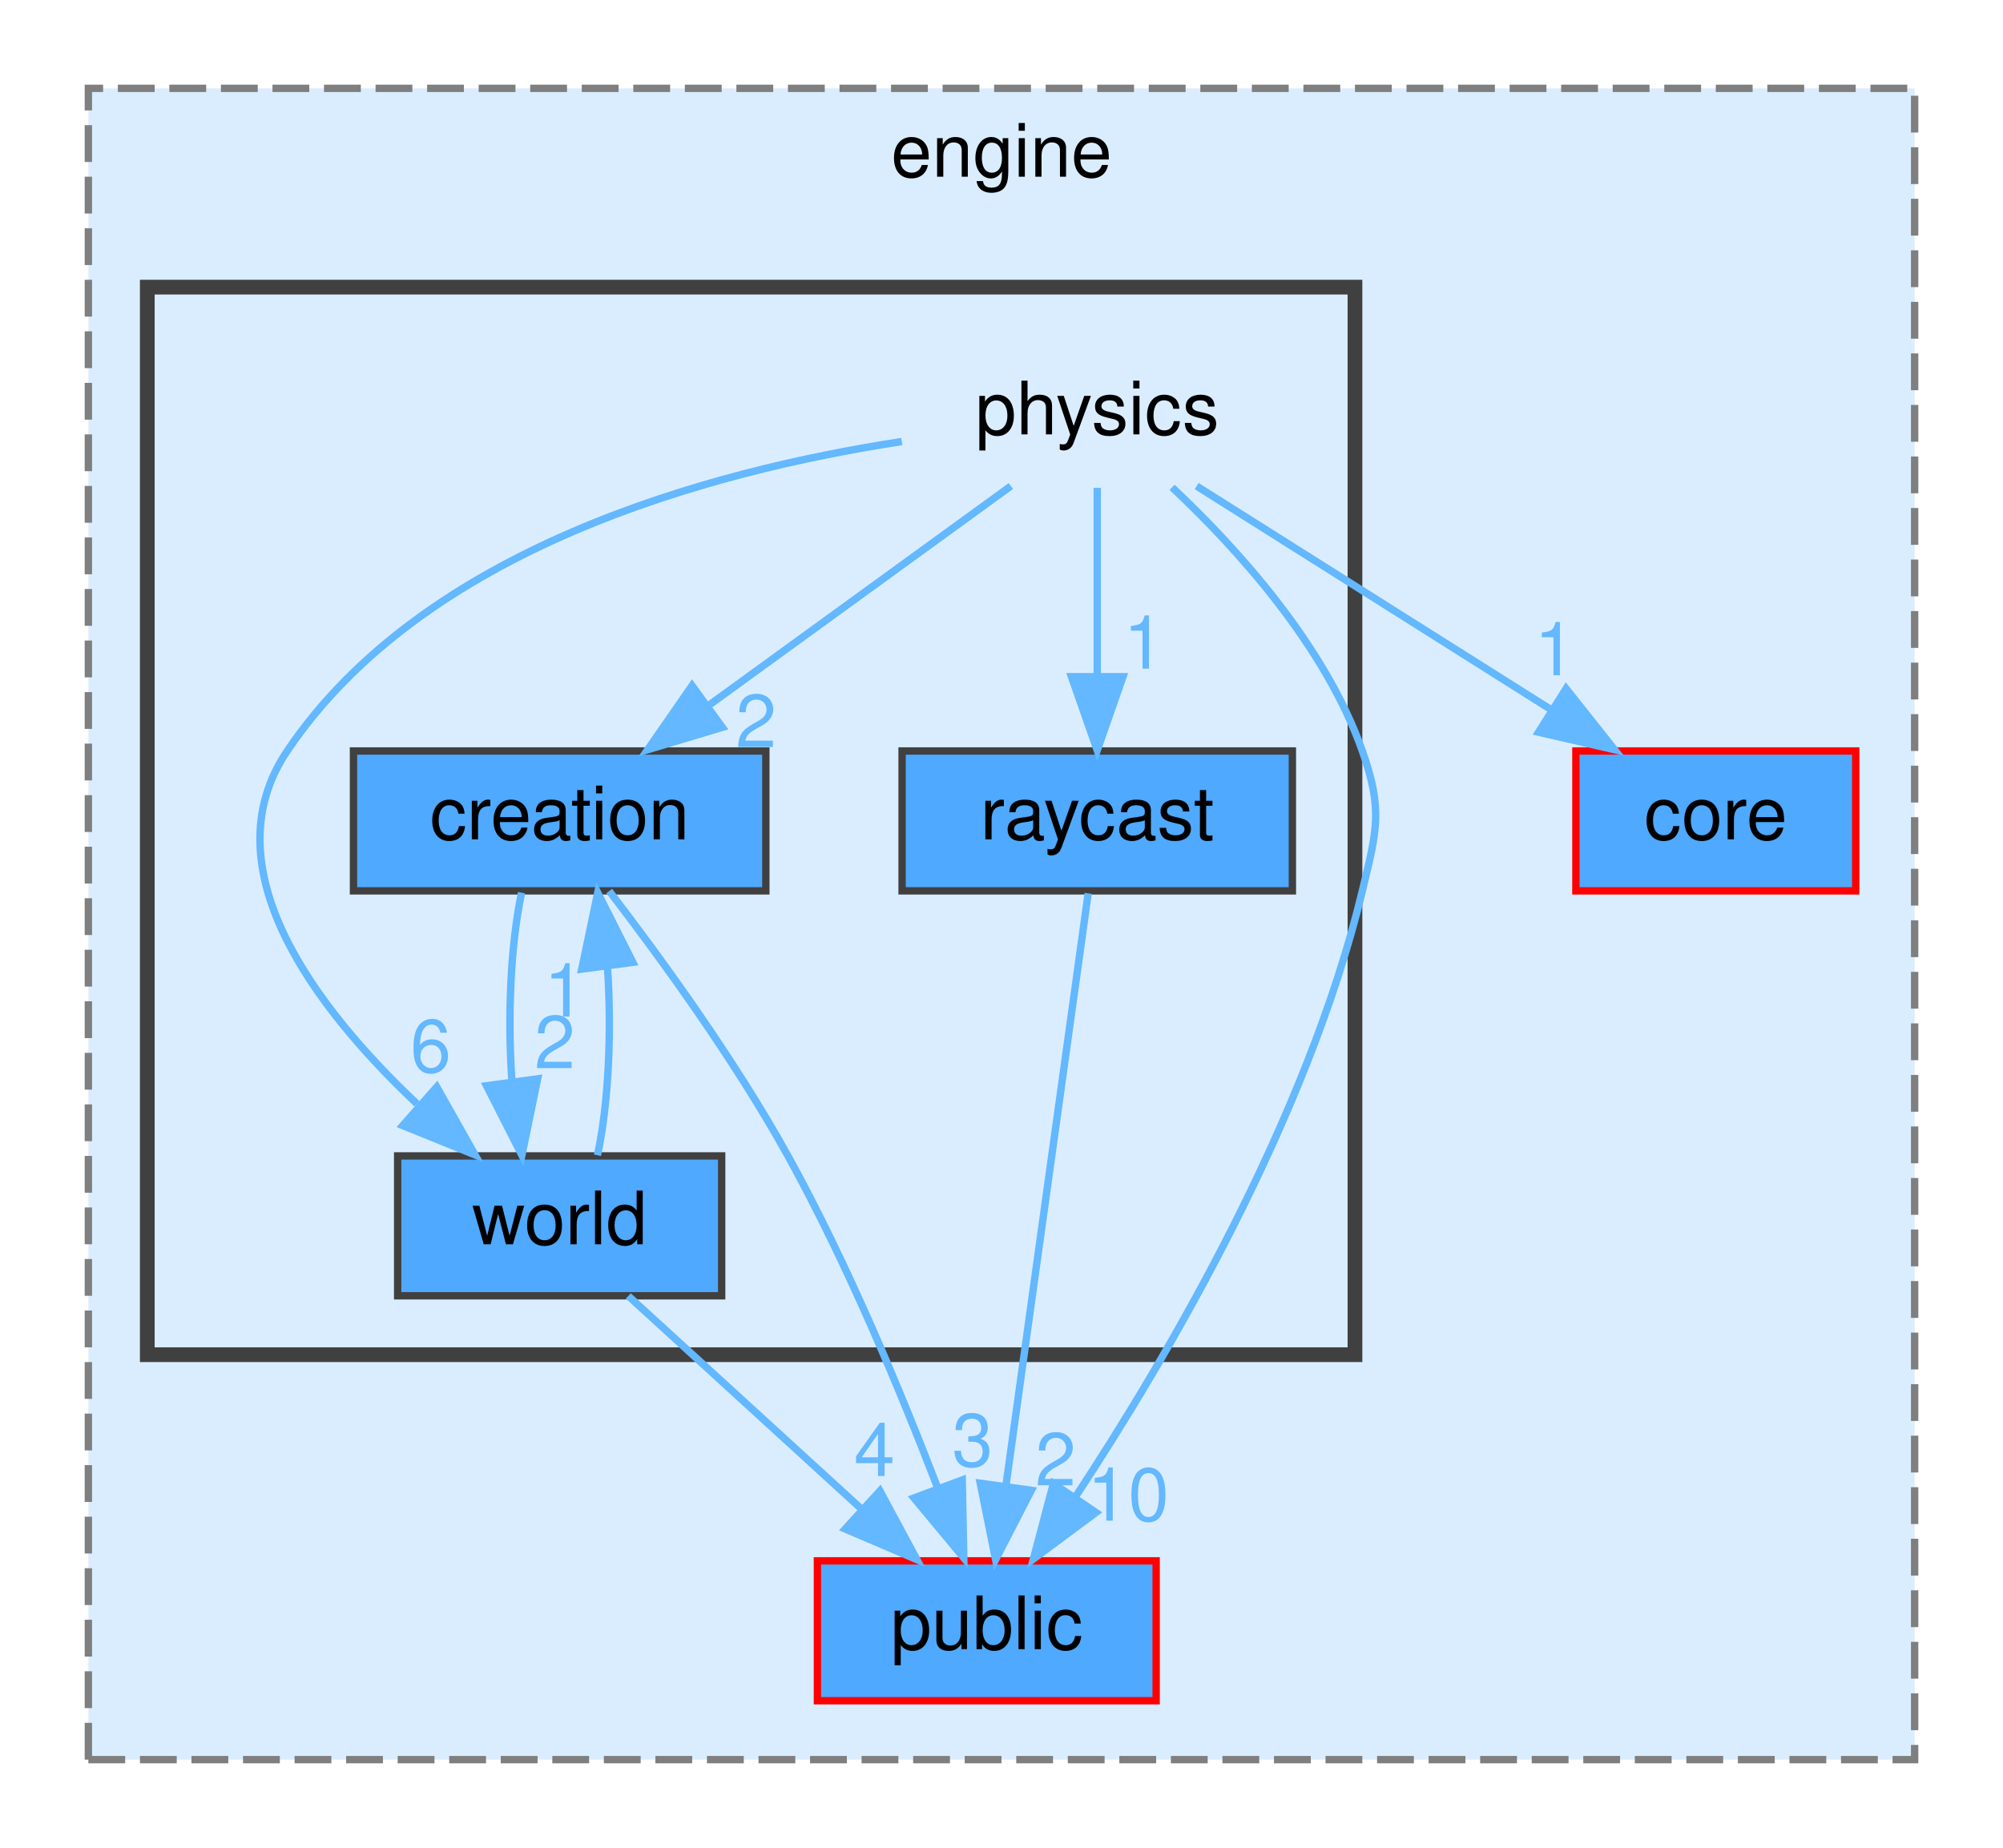
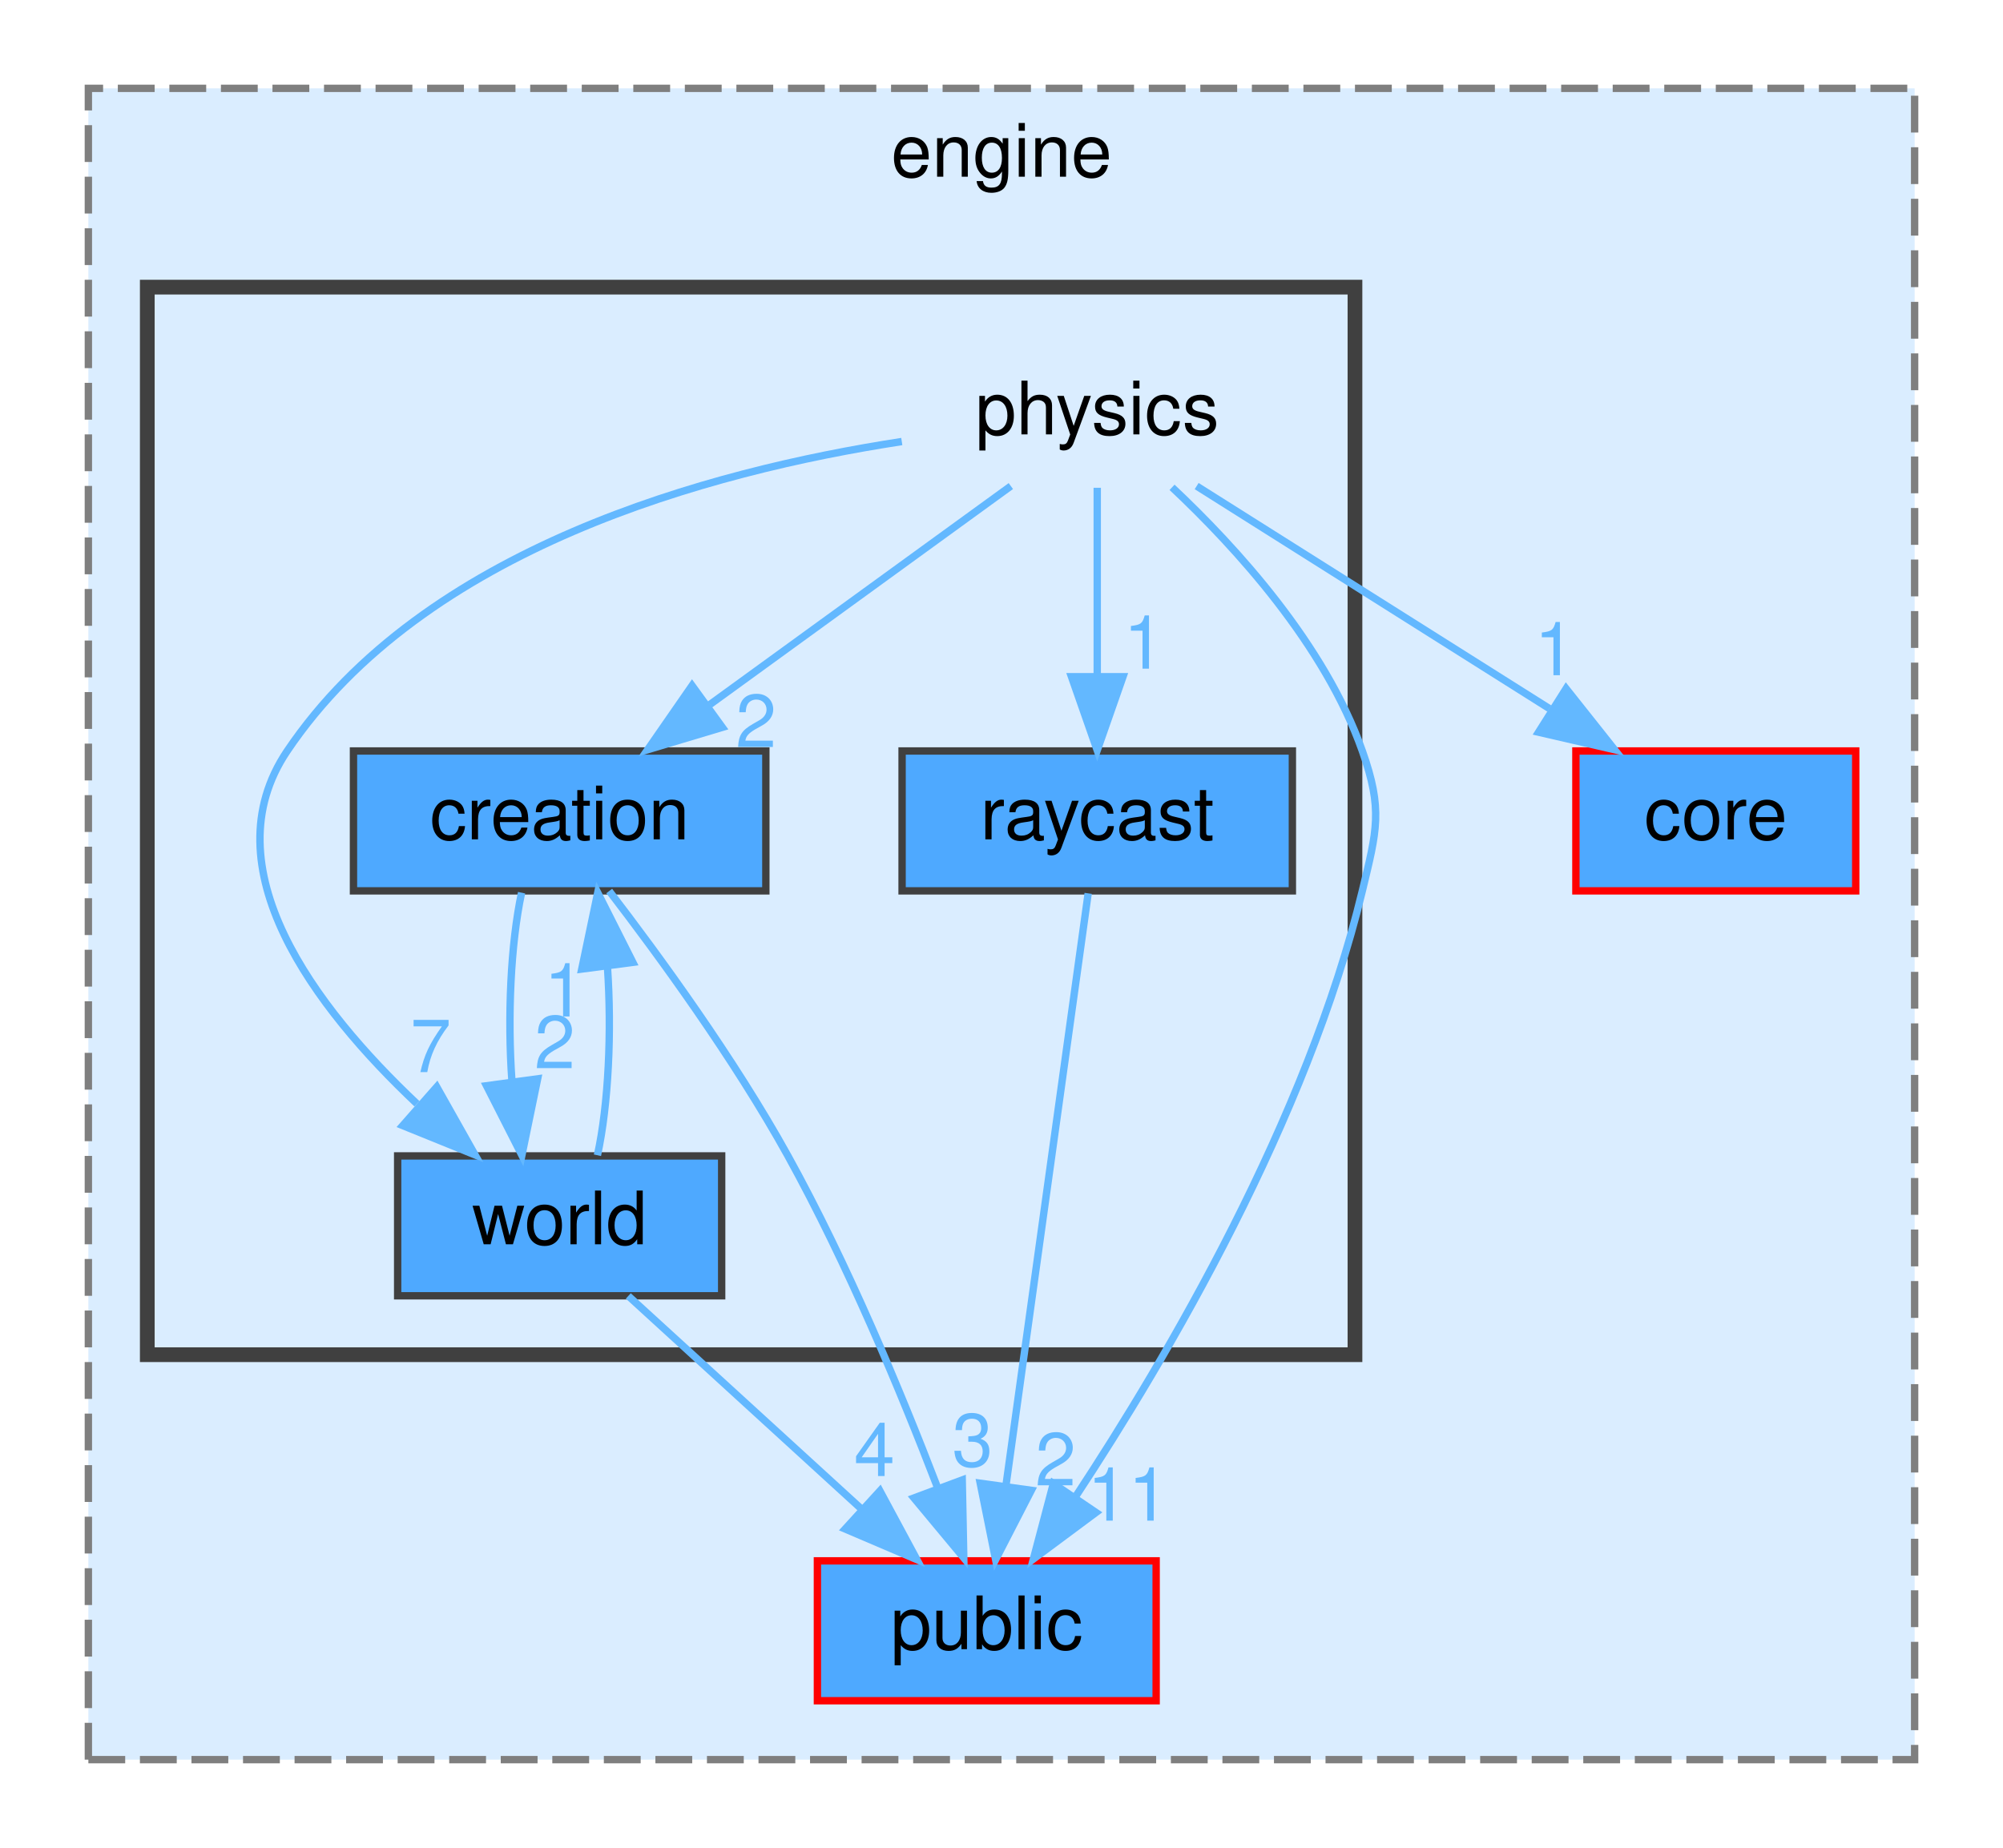
<svg xmlns="http://www.w3.org/2000/svg" xmlns:xlink="http://www.w3.org/1999/xlink" width="272pt" height="251pt" viewBox="0.00 0.00 272.00 251.00">
  <g id="graph0" class="graph" transform="scale(1 1) rotate(0) translate(4 247)">
    <g id="clust1" class="cluster">
      <g id="a_clust1">
        <a xlink:href="dir_a7f531b1c37460085cedd304cb8df01d.html" target="_top" xlink:title="engine">
          <polygon fill="#daedff" stroke="#7f7f7f" stroke-dasharray="5,2" points="8,-8 8,-235 256,-235 256,-8 8,-8" />
          <text text-anchor="middle" x="132" y="-223" font-family="Helvetica,sans-Serif" font-size="10.00">engine</text>
        </a>
      </g>
    </g>
    <g id="clust2" class="cluster">
      <g id="a_clust2">
        <a xlink:href="dir_507eef3fc303406776132f4dfa1b45c0.html" target="_top">
          <polygon fill="#daedff" stroke="#404040" stroke-width="2" points="16,-63 16,-208 180,-208 180,-63 16,-63" />
        </a>
      </g>
    </g>
    <g id="node1" class="node">
      <g id="a_node1">
        <a xlink:href="dir_449e025360b1e0775671965c2105f9c1.html" target="_top" xlink:title="public">
          <polygon fill="#4ea9ff" stroke="red" points="153,-35 107,-35 107,-16 153,-16 153,-35" />
          <text text-anchor="middle" x="130" y="-23" font-family="Helvetica,sans-Serif" font-size="10.00">public</text>
        </a>
      </g>
    </g>
    <g id="node2" class="node">
      <g id="a_node2">
        <a xlink:href="dir_7f643b58e2241519524527f42d96aecd.html" target="_top" xlink:title="core">
          <polygon fill="#4ea9ff" stroke="red" points="248,-145 210,-145 210,-126 248,-126 248,-145" />
          <text text-anchor="middle" x="229" y="-133" font-family="Helvetica,sans-Serif" font-size="10.00">core</text>
        </a>
      </g>
    </g>
    <g id="node3" class="node">
      <text text-anchor="middle" x="145" y="-188" font-family="Helvetica,sans-Serif" font-size="10.00">physics</text>
    </g>
    <g id="edge2" class="edge">
      <g id="a_edge2">
        <a xlink:href="dir_000012_000013.html" target="_top">
          <path fill="none" stroke="#63b8ff" d="M155.16,-180.81C163.9,-172.6 175.9,-159.43 181,-145 183.82,-137.04 182.98,-134.21 181,-126 173.52,-95.01 154.64,-62.82 142.07,-43.74" />
          <polygon fill="#63b8ff" stroke="#63b8ff" points="144.83,-41.57 136.33,-35.25 139.04,-45.5 144.83,-41.57" />
        </a>
      </g>
      <g id="a_edge2-headlabel">
-         <a xlink:href="dir_000012_000013.html" target="_top" xlink:title="10">
-           <text text-anchor="middle" x="149.2" y="-40.46" font-family="Helvetica,sans-Serif" font-size="10.00" fill="#63b8ff">10</text>
+         <a xlink:href="dir_000012_000013.html" target="_top" xlink:title="11">
+           <text text-anchor="middle" x="149.2" y="-40.46" font-family="Helvetica,sans-Serif" font-size="10.00" fill="#63b8ff">11</text>
        </a>
      </g>
    </g>
    <g id="edge3" class="edge">
      <g id="a_edge3">
        <a xlink:href="dir_000012_000004.html" target="_top">
          <path fill="none" stroke="#63b8ff" d="M158.5,-180.98C171.4,-172.84 191.1,-160.41 206.4,-150.76" />
          <polygon fill="#63b8ff" stroke="#63b8ff" points="208.67,-153.47 215.26,-145.17 204.93,-147.55 208.67,-153.47" />
        </a>
      </g>
      <g id="a_edge3-headlabel">
        <a xlink:href="dir_000012_000004.html" target="_top" xlink:title="1">
          <text text-anchor="middle" x="207.14" y="-155.29" font-family="Helvetica,sans-Serif" font-size="10.00" fill="#63b8ff">1</text>
        </a>
      </g>
    </g>
    <g id="node4" class="node">
      <g id="a_node4">
        <a xlink:href="dir_2fdd05c8b44becc61a6381da59ffda6c.html" target="_top" xlink:title="creation">
          <polygon fill="#4ea9ff" stroke="#404040" points="100,-145 44,-145 44,-126 100,-126 100,-145" />
          <text text-anchor="middle" x="72" y="-133" font-family="Helvetica,sans-Serif" font-size="10.00">creation</text>
        </a>
      </g>
    </g>
    <g id="edge1" class="edge">
      <g id="a_edge1">
        <a xlink:href="dir_000012_000005.html" target="_top">
          <path fill="none" stroke="#63b8ff" d="M133.27,-180.98C122.27,-173 105.58,-160.88 92.4,-151.31" />
          <polygon fill="#63b8ff" stroke="#63b8ff" points="94.09,-148.21 83.94,-145.17 89.98,-153.88 94.09,-148.21" />
        </a>
      </g>
      <g id="a_edge1-headlabel">
        <a xlink:href="dir_000012_000005.html" target="_top" xlink:title="2">
          <text text-anchor="middle" x="98.67" y="-145.53" font-family="Helvetica,sans-Serif" font-size="10.00" fill="#63b8ff">2</text>
        </a>
      </g>
    </g>
    <g id="node5" class="node">
      <g id="a_node5">
        <a xlink:href="dir_c0b2892c4e9061cc199b0409c7be21e5.html" target="_top" xlink:title="raycast">
          <polygon fill="#4ea9ff" stroke="#404040" points="171.5,-145 118.5,-145 118.5,-126 171.5,-126 171.5,-145" />
          <text text-anchor="middle" x="145" y="-133" font-family="Helvetica,sans-Serif" font-size="10.00">raycast</text>
        </a>
      </g>
    </g>
    <g id="edge5" class="edge">
      <g id="a_edge5">
        <a xlink:href="dir_000012_000014.html" target="_top">
          <path fill="none" stroke="#63b8ff" d="M145,-180.75C145,-173.8 145,-163.85 145,-155.13" />
          <polygon fill="#63b8ff" stroke="#63b8ff" points="148.5,-155.09 145,-145.09 141.5,-155.09 148.5,-155.09" />
        </a>
      </g>
      <g id="a_edge5-headlabel">
        <a xlink:href="dir_000012_000014.html" target="_top" xlink:title="1">
          <text text-anchor="middle" x="151.34" y="-156.18" font-family="Helvetica,sans-Serif" font-size="10.00" fill="#63b8ff">1</text>
        </a>
      </g>
    </g>
    <g id="node6" class="node">
      <g id="a_node6">
        <a xlink:href="dir_9228928e920d3547c08edb1901b2c09a.html" target="_top" xlink:title="world">
          <polygon fill="#4ea9ff" stroke="#404040" points="94,-90 50,-90 50,-71 94,-71 94,-90" />
          <text text-anchor="middle" x="72" y="-78" font-family="Helvetica,sans-Serif" font-size="10.00">world</text>
        </a>
      </g>
    </g>
    <g id="edge4" class="edge">
      <g id="a_edge4">
        <a xlink:href="dir_000012_000028.html" target="_top">
          <path fill="none" stroke="#63b8ff" d="M118.46,-187.03C92.27,-183.01 53.54,-172.5 35,-145 24.33,-129.17 38.77,-110.15 52.62,-97.08" />
          <polygon fill="#63b8ff" stroke="#63b8ff" points="55.31,-99.37 60.51,-90.14 50.69,-94.12 55.31,-99.37" />
        </a>
      </g>
      <g id="a_edge4-headlabel">
-         <a xlink:href="dir_000012_000028.html" target="_top" xlink:title="6">
-           <text text-anchor="middle" x="54.49" y="-101.38" font-family="Helvetica,sans-Serif" font-size="10.00" fill="#63b8ff">6</text>
+         <a xlink:href="dir_000012_000028.html" target="_top" xlink:title="7">
+           <text text-anchor="middle" x="54.49" y="-101.38" font-family="Helvetica,sans-Serif" font-size="10.00" fill="#63b8ff">7</text>
        </a>
      </g>
    </g>
    <g id="edge6" class="edge">
      <g id="a_edge6">
        <a xlink:href="dir_000005_000013.html" target="_top">
          <path fill="none" stroke="#63b8ff" d="M78.73,-125.98C85.42,-117.27 95.71,-103.18 103,-90 111.06,-75.42 118.33,-57.94 123.29,-45.02" />
          <polygon fill="#63b8ff" stroke="#63b8ff" points="126.67,-45.99 126.88,-35.4 120.11,-43.54 126.67,-45.99" />
        </a>
      </g>
      <g id="a_edge6-headlabel">
        <a xlink:href="dir_000005_000013.html" target="_top" xlink:title="3">
          <text text-anchor="middle" x="128.07" y="-47.85" font-family="Helvetica,sans-Serif" font-size="10.00" fill="#63b8ff">3</text>
        </a>
      </g>
    </g>
    <g id="edge7" class="edge">
      <g id="a_edge7">
        <a xlink:href="dir_000005_000028.html" target="_top">
          <path fill="none" stroke="#63b8ff" d="M66.83,-125.75C65.34,-118.8 64.9,-108.85 65.52,-100.13" />
          <polygon fill="#63b8ff" stroke="#63b8ff" points="69.01,-100.47 66.87,-90.09 62.07,-99.53 69.01,-100.47" />
        </a>
      </g>
      <g id="a_edge7-headlabel">
        <a xlink:href="dir_000005_000028.html" target="_top" xlink:title="2">
          <text text-anchor="middle" x="71.34" y="-101.91" font-family="Helvetica,sans-Serif" font-size="10.00" fill="#63b8ff">2</text>
        </a>
      </g>
    </g>
    <g id="edge8" class="edge">
      <g id="a_edge8">
        <a xlink:href="dir_000014_000013.html" target="_top">
          <path fill="none" stroke="#63b8ff" d="M143.77,-125.66C141.34,-108.17 135.88,-68.8 132.61,-45.27" />
          <polygon fill="#63b8ff" stroke="#63b8ff" points="136.05,-44.58 131.2,-35.16 129.11,-45.54 136.05,-44.58" />
        </a>
      </g>
      <g id="a_edge8-headlabel">
        <a xlink:href="dir_000014_000013.html" target="_top" xlink:title="2">
          <text text-anchor="middle" x="139.35" y="-45.25" font-family="Helvetica,sans-Serif" font-size="10.00" fill="#63b8ff">2</text>
        </a>
      </g>
    </g>
    <g id="edge10" class="edge">
      <g id="a_edge10">
        <a xlink:href="dir_000028_000013.html" target="_top">
          <path fill="none" stroke="#63b8ff" d="M81.32,-70.98C89.81,-63.23 102.56,-51.58 112.88,-42.14" />
          <polygon fill="#63b8ff" stroke="#63b8ff" points="115.49,-44.5 120.51,-35.17 110.77,-39.33 115.49,-44.5" />
        </a>
      </g>
      <g id="a_edge10-headlabel">
        <a xlink:href="dir_000028_000013.html" target="_top" xlink:title="4">
          <text text-anchor="middle" x="114.75" y="-46.52" font-family="Helvetica,sans-Serif" font-size="10.00" fill="#63b8ff">4</text>
        </a>
      </g>
    </g>
    <g id="edge9" class="edge">
      <g id="a_edge9">
        <a xlink:href="dir_000028_000005.html" target="_top">
          <path fill="none" stroke="#63b8ff" d="M77.13,-90.09C78.64,-96.99 79.09,-106.93 78.49,-115.66" />
          <polygon fill="#63b8ff" stroke="#63b8ff" points="75,-115.38 77.17,-125.75 81.94,-116.29 75,-115.38" />
        </a>
      </g>
      <g id="a_edge9-headlabel">
        <a xlink:href="dir_000028_000005.html" target="_top" xlink:title="1">
          <text text-anchor="middle" x="72.65" y="-108.94" font-family="Helvetica,sans-Serif" font-size="10.00" fill="#63b8ff">1</text>
        </a>
      </g>
    </g>
  </g>
</svg>
